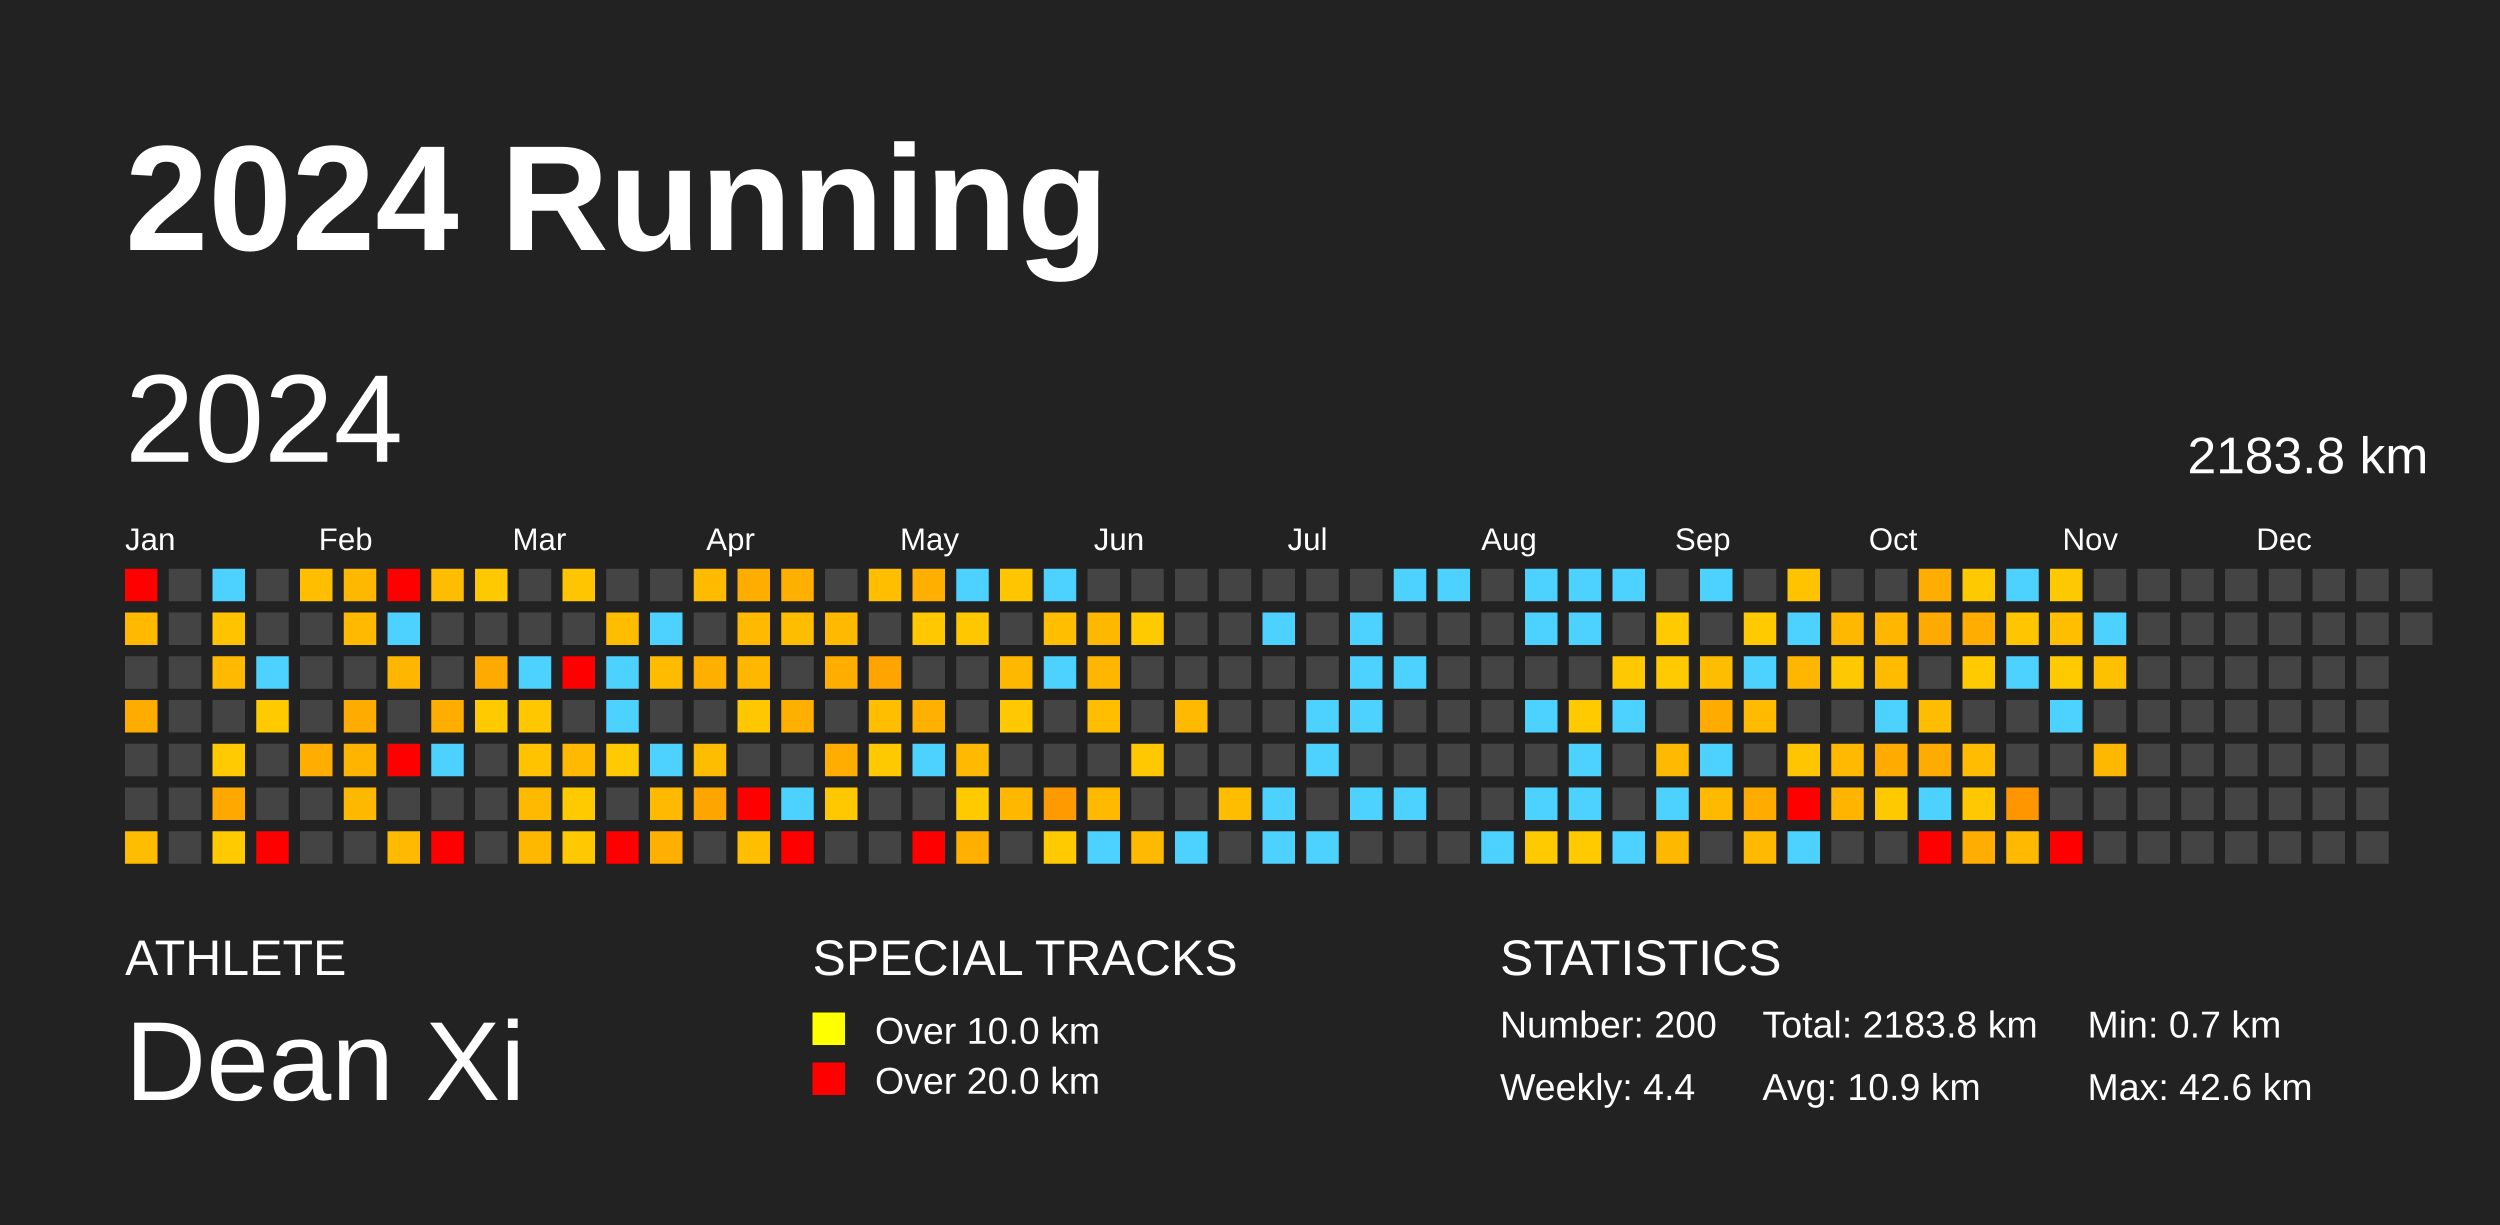
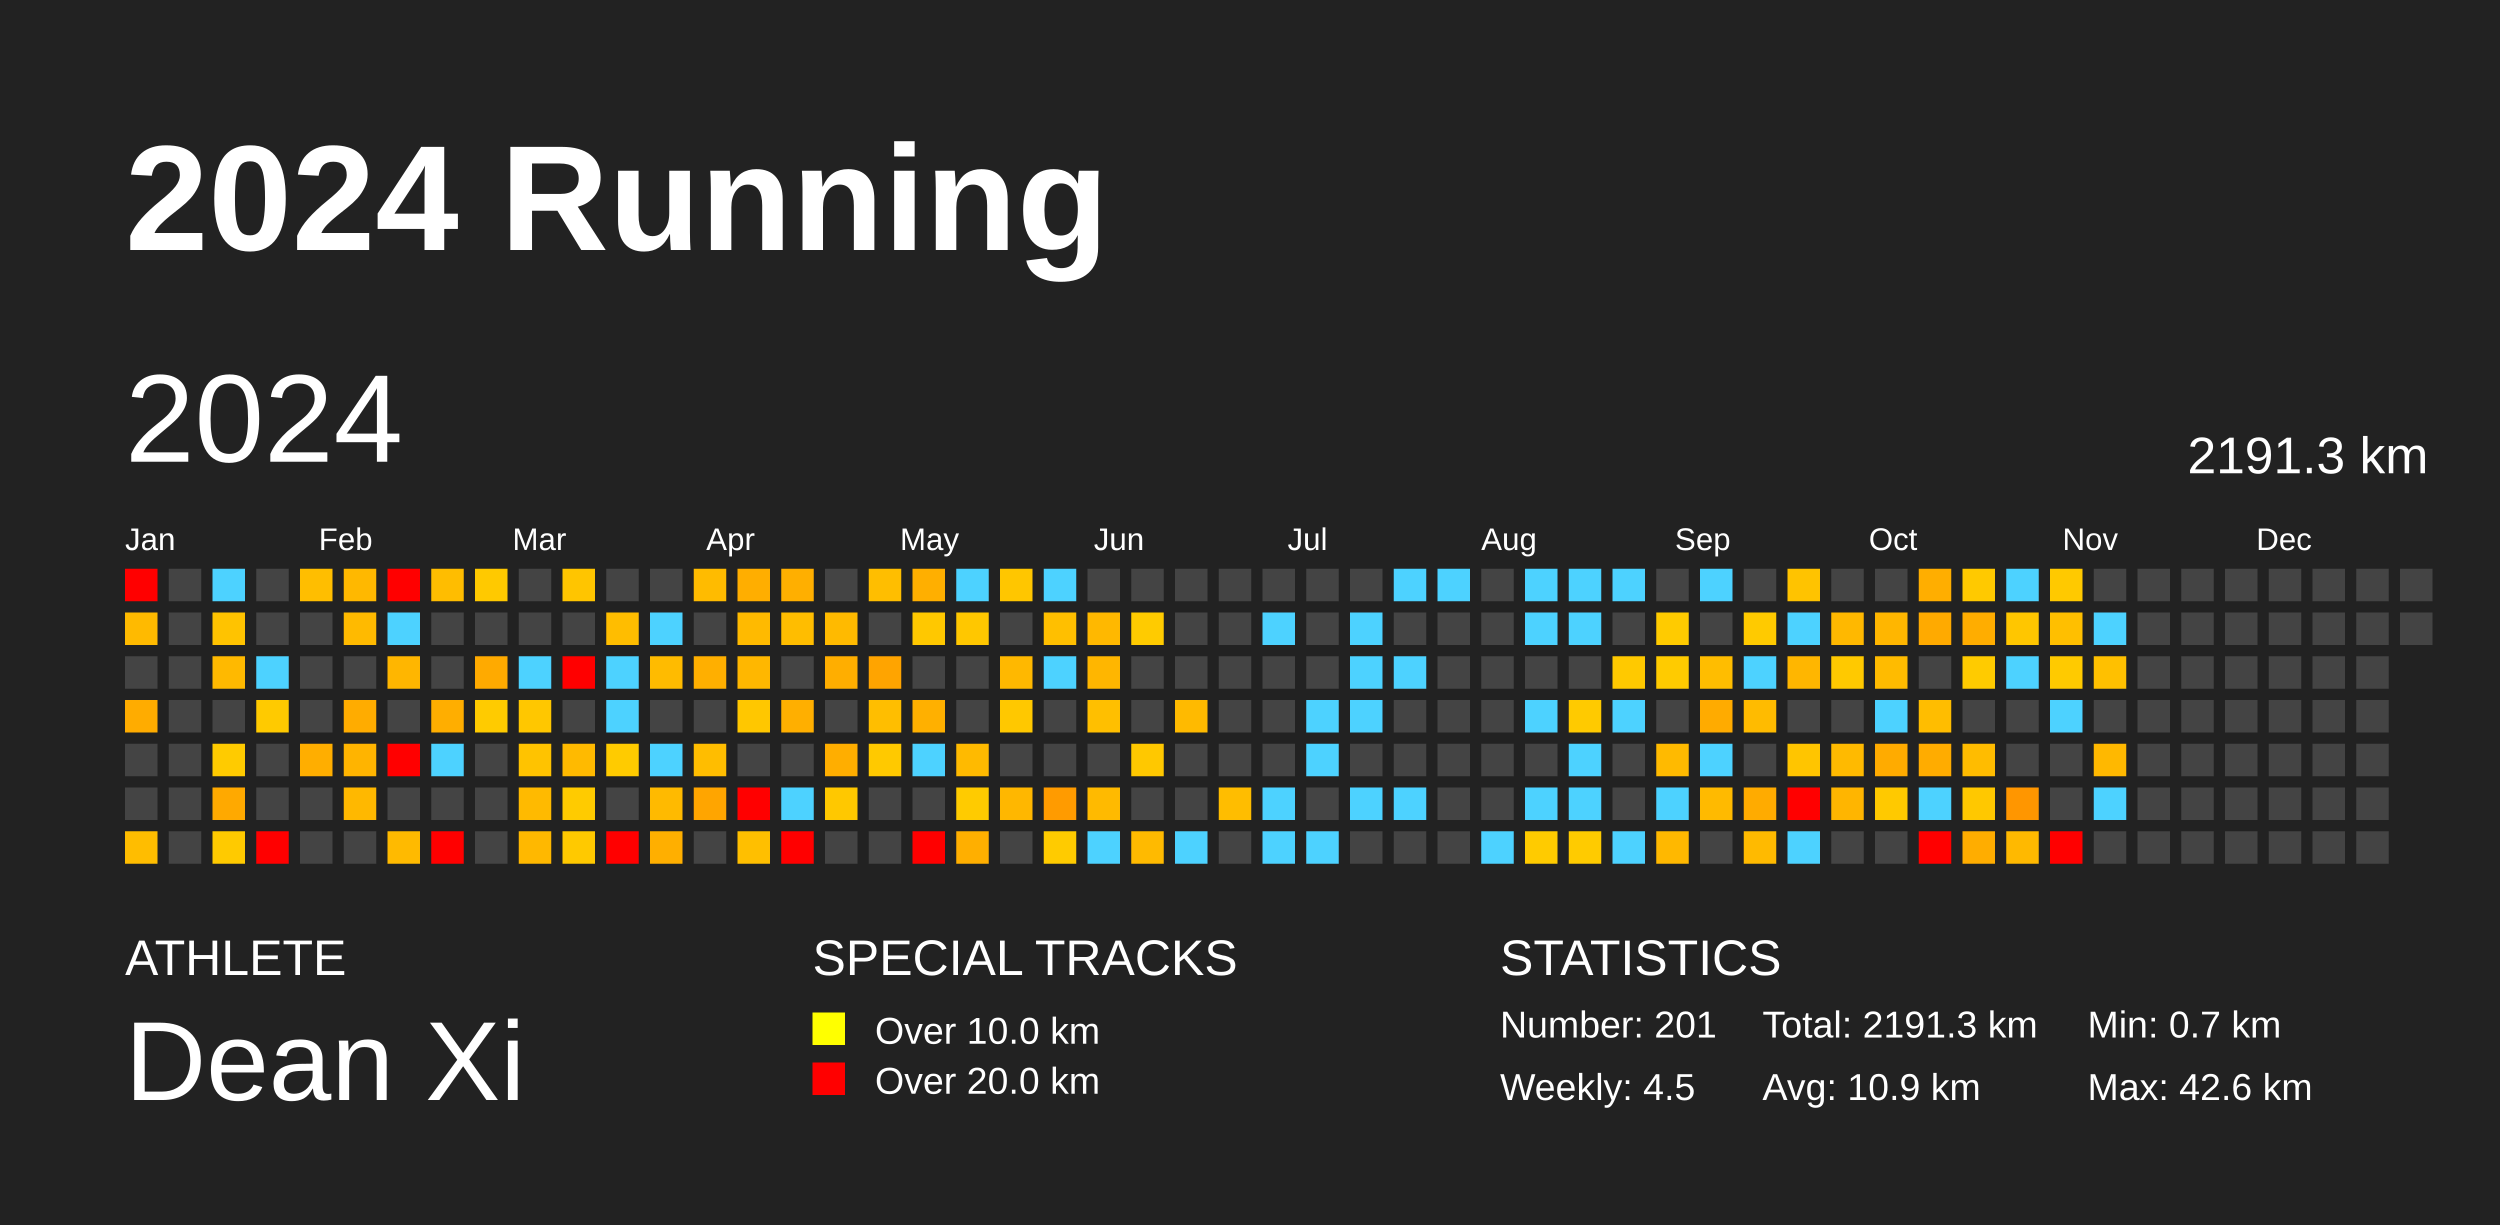
<svg xmlns="http://www.w3.org/2000/svg" baseProfile="full" height="98mm" version="1.1" viewBox="0,0,200,98" width="200mm">
  <defs />
  <rect fill="#222222" height="98" width="200" x="0" y="0" />
  <text fill="#FFFFFF" style="font-size:12px; font-family:Arial; font-weight:bold;" x="10" y="20">2024 Running</text>
  <text fill="#FFFFFF" style="font-size:4px; font-family:Arial" x="10" y="78">ATHLETE</text>
  <text fill="#FFFFFF" style="font-size:9px; font-family:Arial" x="10" y="88">Dean Xi</text>
  <text fill="#FFFFFF" style="font-size:4px; font-family:Arial" x="65" y="78">SPECIAL TRACKS</text>
  <rect fill="yellow" height="2.6" width="2.6" x="65" y="81" />
  <text fill="#FFFFFF" style="font-size:3px; font-family:Arial" x="70" y="83.5">Over 10.0 km</text>
  <rect fill="red" height="2.6" width="2.6" x="65" y="85" />
  <text fill="#FFFFFF" style="font-size:3px; font-family:Arial" x="70" y="87.5">Over 20.0 km</text>
  <text fill="#FFFFFF" style="font-size:4px; font-family:Arial" x="120" y="78">STATISTICS</text>
-   <text fill="#FFFFFF" style="font-size:3px; font-family:Arial" x="120" y="83">Number: 200</text>
-   <text fill="#FFFFFF" style="font-size:3px; font-family:Arial" x="120" y="88">Weekly: 4.4</text>
-   <text fill="#FFFFFF" style="font-size:3px; font-family:Arial" x="141" y="83">Total: 2183.8 km</text>
+   <text fill="#FFFFFF" style="font-size:3px; font-family:Arial" x="120" y="83">Number: 201</text>
+   <text fill="#FFFFFF" style="font-size:3px; font-family:Arial" x="120" y="88">Weekly: 4.5</text>
+   <text fill="#FFFFFF" style="font-size:3px; font-family:Arial" x="141" y="83">Total: 2191.3 km</text>
  <text fill="#FFFFFF" style="font-size:3px; font-family:Arial" x="141" y="88">Avg: 10.9 km</text>
  <text fill="#FFFFFF" style="font-size:3px; font-family:Arial" x="167" y="83">Min: 0.7 km</text>
  <text fill="#FFFFFF" style="font-size:3px; font-family:Arial" x="167" y="88">Max: 42.6 km</text>
  <text dominant-baseline="hanging" fill="#FFFFFF" style="font-size:10.0px; font-family:Arial;" x="10" y="30">2024</text>
-   <text dominant-baseline="hanging" fill="#FFFFFF" style="font-size:4.125px; font-family:Arial;" x="175" y="35">2183.8 km</text>
+   <text dominant-baseline="hanging" fill="#FFFFFF" style="font-size:4.125px; font-family:Arial;" x="175" y="35">2191.3 km</text>
  <text fill="#FFFFFF" style="font-size:2.5px; font-family:Arial" x="10.0" y="44">Jan</text>
  <text fill="#FFFFFF" style="font-size:2.5px; font-family:Arial" x="25.5" y="44">Feb</text>
  <text fill="#FFFFFF" style="font-size:2.5px; font-family:Arial" x="41.0" y="44">Mar</text>
  <text fill="#FFFFFF" style="font-size:2.5px; font-family:Arial" x="56.5" y="44">Apr</text>
  <text fill="#FFFFFF" style="font-size:2.5px; font-family:Arial" x="72.0" y="44">May</text>
  <text fill="#FFFFFF" style="font-size:2.5px; font-family:Arial" x="87.5" y="44">Jun</text>
  <text fill="#FFFFFF" style="font-size:2.5px; font-family:Arial" x="103.0" y="44">Jul</text>
  <text fill="#FFFFFF" style="font-size:2.5px; font-family:Arial" x="118.5" y="44">Aug</text>
  <text fill="#FFFFFF" style="font-size:2.5px; font-family:Arial" x="134.0" y="44">Sep</text>
  <text fill="#FFFFFF" style="font-size:2.5px; font-family:Arial" x="149.5" y="44">Oct</text>
  <text fill="#FFFFFF" style="font-size:2.5px; font-family:Arial" x="165.0" y="44">Nov</text>
  <text fill="#FFFFFF" style="font-size:2.5px; font-family:Arial" x="180.5" y="44">Dec</text>
  <rect fill="red" height="2.6" width="2.6" x="10.0" y="45.5" />
  <rect fill="#ffba00" height="2.6" width="2.6" x="10.0" y="49.0" />
  <rect fill="#444444" height="2.6" width="2.6" x="10.0" y="52.5" />
  <rect fill="#ffac00" height="2.6" width="2.6" x="10.0" y="56.0" />
  <rect fill="#444444" height="2.6" width="2.6" x="10.0" y="59.5" />
  <rect fill="#444444" height="2.6" width="2.6" x="10.0" y="63.0" />
  <rect fill="#ffbd00" height="2.6" width="2.6" x="10.0" y="66.5" />
  <rect fill="#444444" height="2.6" width="2.6" x="13.5" y="45.5" />
  <rect fill="#444444" height="2.6" width="2.6" x="13.5" y="49.0" />
  <rect fill="#444444" height="2.6" width="2.6" x="13.5" y="52.5" />
  <rect fill="#444444" height="2.6" width="2.6" x="13.5" y="56.0" />
  <rect fill="#444444" height="2.6" width="2.6" x="13.5" y="59.5" />
  <rect fill="#444444" height="2.6" width="2.6" x="13.5" y="63.0" />
  <rect fill="#444444" height="2.6" width="2.6" x="13.5" y="66.5" />
  <rect fill="#4dd2ff" height="2.6" width="2.6" x="17.0" y="45.5" />
  <rect fill="#ffc300" height="2.6" width="2.6" x="17.0" y="49.0" />
  <rect fill="#ffb900" height="2.6" width="2.6" x="17.0" y="52.5" />
  <rect fill="#444444" height="2.6" width="2.6" x="17.0" y="56.0" />
  <rect fill="#ffcb00" height="2.6" width="2.6" x="17.0" y="59.5" />
  <rect fill="#ffa900" height="2.6" width="2.6" x="17.0" y="63.0" />
  <rect fill="#ffca00" height="2.6" width="2.6" x="17.0" y="66.5" />
  <rect fill="#444444" height="2.6" width="2.6" x="20.5" y="45.5" />
  <rect fill="#444444" height="2.6" width="2.6" x="20.5" y="49.0" />
  <rect fill="#4dd2ff" height="2.6" width="2.6" x="20.5" y="52.5" />
  <rect fill="#ffca00" height="2.6" width="2.6" x="20.5" y="56.0" />
  <rect fill="#444444" height="2.6" width="2.6" x="20.5" y="59.5" />
  <rect fill="#444444" height="2.6" width="2.6" x="20.5" y="63.0" />
  <rect fill="red" height="2.6" width="2.6" x="20.5" y="66.5" />
  <rect fill="#ffbe00" height="2.6" width="2.6" x="24.0" y="45.5" />
  <rect fill="#444444" height="2.6" width="2.6" x="24.0" y="49.0" />
  <rect fill="#444444" height="2.6" width="2.6" x="24.0" y="52.5" />
  <rect fill="#444444" height="2.6" width="2.6" x="24.0" y="56.0" />
  <rect fill="#ffae00" height="2.6" width="2.6" x="24.0" y="59.5" />
  <rect fill="#444444" height="2.6" width="2.6" x="24.0" y="63.0" />
  <rect fill="#444444" height="2.6" width="2.6" x="24.0" y="66.5" />
  <rect fill="#ffb800" height="2.6" width="2.6" x="27.5" y="45.5" />
  <rect fill="#ffba00" height="2.6" width="2.6" x="27.5" y="49.0" />
  <rect fill="#444444" height="2.6" width="2.6" x="27.5" y="52.5" />
  <rect fill="#ffac00" height="2.6" width="2.6" x="27.5" y="56.0" />
  <rect fill="#ffb400" height="2.6" width="2.6" x="27.5" y="59.5" />
  <rect fill="#ffb800" height="2.6" width="2.6" x="27.5" y="63.0" />
  <rect fill="#444444" height="2.6" width="2.6" x="27.5" y="66.5" />
  <rect fill="red" height="2.6" width="2.6" x="31.0" y="45.5" />
  <rect fill="#4dd2ff" height="2.6" width="2.6" x="31.0" y="49.0" />
  <rect fill="#ffb600" height="2.6" width="2.6" x="31.0" y="52.5" />
  <rect fill="#444444" height="2.6" width="2.6" x="31.0" y="56.0" />
  <rect fill="red" height="2.6" width="2.6" x="31.0" y="59.5" />
  <rect fill="#444444" height="2.6" width="2.6" x="31.0" y="63.0" />
  <rect fill="#ffba00" height="2.6" width="2.6" x="31.0" y="66.5" />
  <rect fill="#ffbd00" height="2.6" width="2.6" x="34.5" y="45.5" />
  <rect fill="#444444" height="2.6" width="2.6" x="34.5" y="49.0" />
  <rect fill="#444444" height="2.6" width="2.6" x="34.5" y="52.5" />
  <rect fill="#ffae00" height="2.6" width="2.6" x="34.5" y="56.0" />
  <rect fill="#4dd2ff" height="2.6" width="2.6" x="34.5" y="59.5" />
  <rect fill="#444444" height="2.6" width="2.6" x="34.5" y="63.0" />
  <rect fill="red" height="2.6" width="2.6" x="34.5" y="66.5" />
  <rect fill="#ffc900" height="2.6" width="2.6" x="38.0" y="45.5" />
  <rect fill="#444444" height="2.6" width="2.6" x="38.0" y="49.0" />
  <rect fill="#ffaa00" height="2.6" width="2.6" x="38.0" y="52.5" />
  <rect fill="#ffcb00" height="2.6" width="2.6" x="38.0" y="56.0" />
  <rect fill="#444444" height="2.6" width="2.6" x="38.0" y="59.5" />
  <rect fill="#444444" height="2.6" width="2.6" x="38.0" y="63.0" />
  <rect fill="#444444" height="2.6" width="2.6" x="38.0" y="66.5" />
  <rect fill="#444444" height="2.6" width="2.6" x="41.5" y="45.5" />
  <rect fill="#444444" height="2.6" width="2.6" x="41.5" y="49.0" />
  <rect fill="#4dd2ff" height="2.6" width="2.6" x="41.5" y="52.5" />
  <rect fill="#ffc700" height="2.6" width="2.6" x="41.5" y="56.0" />
  <rect fill="#ffc300" height="2.6" width="2.6" x="41.5" y="59.5" />
  <rect fill="#ffba00" height="2.6" width="2.6" x="41.5" y="63.0" />
  <rect fill="#ffb800" height="2.6" width="2.6" x="41.5" y="66.5" />
  <rect fill="#ffc500" height="2.6" width="2.6" x="45.0" y="45.5" />
  <rect fill="#444444" height="2.6" width="2.6" x="45.0" y="49.0" />
  <rect fill="red" height="2.6" width="2.6" x="45.0" y="52.5" />
  <rect fill="#444444" height="2.6" width="2.6" x="45.0" y="56.0" />
  <rect fill="#ffba00" height="2.6" width="2.6" x="45.0" y="59.5" />
  <rect fill="#ffcb00" height="2.6" width="2.6" x="45.0" y="63.0" />
  <rect fill="#ffc900" height="2.6" width="2.6" x="45.0" y="66.5" />
  <rect fill="#444444" height="2.6" width="2.6" x="48.5" y="45.5" />
  <rect fill="#ffbd00" height="2.6" width="2.6" x="48.5" y="49.0" />
  <rect fill="#4dd2ff" height="2.6" width="2.6" x="48.5" y="52.5" />
  <rect fill="#4dd2ff" height="2.6" width="2.6" x="48.5" y="56.0" />
  <rect fill="#ffcb00" height="2.6" width="2.6" x="48.5" y="59.5" />
  <rect fill="#444444" height="2.6" width="2.6" x="48.5" y="63.0" />
  <rect fill="red" height="2.6" width="2.6" x="48.5" y="66.5" />
  <rect fill="#444444" height="2.6" width="2.6" x="52.0" y="45.5" />
  <rect fill="#4dd2ff" height="2.6" width="2.6" x="52.0" y="49.0" />
  <rect fill="#ffbb00" height="2.6" width="2.6" x="52.0" y="52.5" />
  <rect fill="#444444" height="2.6" width="2.6" x="52.0" y="56.0" />
  <rect fill="#4dd2ff" height="2.6" width="2.6" x="52.0" y="59.5" />
  <rect fill="#ffba00" height="2.6" width="2.6" x="52.0" y="63.0" />
  <rect fill="#ffaf00" height="2.6" width="2.6" x="52.0" y="66.5" />
  <rect fill="#ffbb00" height="2.6" width="2.6" x="55.5" y="45.5" />
  <rect fill="#444444" height="2.6" width="2.6" x="55.5" y="49.0" />
  <rect fill="#ffaf00" height="2.6" width="2.6" x="55.5" y="52.5" />
  <rect fill="#444444" height="2.6" width="2.6" x="55.5" y="56.0" />
  <rect fill="#ffbd00" height="2.6" width="2.6" x="55.5" y="59.5" />
  <rect fill="#ffa500" height="2.6" width="2.6" x="55.5" y="63.0" />
  <rect fill="#444444" height="2.6" width="2.6" x="55.5" y="66.5" />
  <rect fill="#ffae00" height="2.6" width="2.6" x="59.0" y="45.5" />
  <rect fill="#ffba00" height="2.6" width="2.6" x="59.0" y="49.0" />
  <rect fill="#ffb700" height="2.6" width="2.6" x="59.0" y="52.5" />
  <rect fill="#ffc700" height="2.6" width="2.6" x="59.0" y="56.0" />
  <rect fill="#444444" height="2.6" width="2.6" x="59.0" y="59.5" />
  <rect fill="red" height="2.6" width="2.6" x="59.0" y="63.0" />
  <rect fill="#ffbf00" height="2.6" width="2.6" x="59.0" y="66.5" />
  <rect fill="#ffaf00" height="2.6" width="2.6" x="62.5" y="45.5" />
  <rect fill="#ffbd00" height="2.6" width="2.6" x="62.5" y="49.0" />
  <rect fill="#444444" height="2.6" width="2.6" x="62.5" y="52.5" />
  <rect fill="#ffaf00" height="2.6" width="2.6" x="62.5" y="56.0" />
  <rect fill="#444444" height="2.6" width="2.6" x="62.5" y="59.5" />
  <rect fill="#4dd2ff" height="2.6" width="2.6" x="62.5" y="63.0" />
  <rect fill="red" height="2.6" width="2.6" x="62.5" y="66.5" />
  <rect fill="#444444" height="2.6" width="2.6" x="66.0" y="45.5" />
  <rect fill="#ffba00" height="2.6" width="2.6" x="66.0" y="49.0" />
  <rect fill="#ffae00" height="2.6" width="2.6" x="66.0" y="52.5" />
  <rect fill="#444444" height="2.6" width="2.6" x="66.0" y="56.0" />
  <rect fill="#ffae00" height="2.6" width="2.6" x="66.0" y="59.5" />
  <rect fill="#ffc800" height="2.6" width="2.6" x="66.0" y="63.0" />
  <rect fill="#444444" height="2.6" width="2.6" x="66.0" y="66.5" />
  <rect fill="#ffbe00" height="2.6" width="2.6" x="69.5" y="45.5" />
  <rect fill="#444444" height="2.6" width="2.6" x="69.5" y="49.0" />
  <rect fill="#ffa400" height="2.6" width="2.6" x="69.5" y="52.5" />
  <rect fill="#ffbe00" height="2.6" width="2.6" x="69.5" y="56.0" />
  <rect fill="#ffc900" height="2.6" width="2.6" x="69.5" y="59.5" />
  <rect fill="#444444" height="2.6" width="2.6" x="69.5" y="63.0" />
  <rect fill="#444444" height="2.6" width="2.6" x="69.5" y="66.5" />
  <rect fill="#ffaf00" height="2.6" width="2.6" x="73.0" y="45.5" />
  <rect fill="#ffc800" height="2.6" width="2.6" x="73.0" y="49.0" />
  <rect fill="#444444" height="2.6" width="2.6" x="73.0" y="52.5" />
  <rect fill="#ffb000" height="2.6" width="2.6" x="73.0" y="56.0" />
  <rect fill="#4dd2ff" height="2.6" width="2.6" x="73.0" y="59.5" />
  <rect fill="#444444" height="2.6" width="2.6" x="73.0" y="63.0" />
  <rect fill="red" height="2.6" width="2.6" x="73.0" y="66.5" />
  <rect fill="#4dd2ff" height="2.6" width="2.6" x="76.5" y="45.5" />
  <rect fill="#ffc700" height="2.6" width="2.6" x="76.5" y="49.0" />
  <rect fill="#444444" height="2.6" width="2.6" x="76.5" y="52.5" />
  <rect fill="#444444" height="2.6" width="2.6" x="76.5" y="56.0" />
  <rect fill="#ffba00" height="2.6" width="2.6" x="76.5" y="59.5" />
  <rect fill="#ffcb00" height="2.6" width="2.6" x="76.5" y="63.0" />
  <rect fill="#ffaf00" height="2.6" width="2.6" x="76.5" y="66.5" />
  <rect fill="#ffc600" height="2.6" width="2.6" x="80.0" y="45.5" />
  <rect fill="#444444" height="2.6" width="2.6" x="80.0" y="49.0" />
  <rect fill="#ffb800" height="2.6" width="2.6" x="80.0" y="52.5" />
  <rect fill="#ffc800" height="2.6" width="2.6" x="80.0" y="56.0" />
  <rect fill="#444444" height="2.6" width="2.6" x="80.0" y="59.5" />
  <rect fill="#ffb700" height="2.6" width="2.6" x="80.0" y="63.0" />
  <rect fill="#444444" height="2.6" width="2.6" x="80.0" y="66.5" />
  <rect fill="#4dd2ff" height="2.6" width="2.6" x="83.5" y="45.5" />
  <rect fill="#ffbf00" height="2.6" width="2.6" x="83.5" y="49.0" />
  <rect fill="#4dd2ff" height="2.6" width="2.6" x="83.5" y="52.5" />
  <rect fill="#444444" height="2.6" width="2.6" x="83.5" y="56.0" />
  <rect fill="#444444" height="2.6" width="2.6" x="83.5" y="59.5" />
  <rect fill="#ff9b00" height="2.6" width="2.6" x="83.5" y="63.0" />
  <rect fill="#ffcb00" height="2.6" width="2.6" x="83.5" y="66.5" />
  <rect fill="#444444" height="2.6" width="2.6" x="87.0" y="45.5" />
  <rect fill="#ffb800" height="2.6" width="2.6" x="87.0" y="49.0" />
  <rect fill="#ffb600" height="2.6" width="2.6" x="87.0" y="52.5" />
  <rect fill="#ffbf00" height="2.6" width="2.6" x="87.0" y="56.0" />
  <rect fill="#444444" height="2.6" width="2.6" x="87.0" y="59.5" />
  <rect fill="#ffba00" height="2.6" width="2.6" x="87.0" y="63.0" />
  <rect fill="#4dd2ff" height="2.6" width="2.6" x="87.0" y="66.5" />
  <rect fill="#444444" height="2.6" width="2.6" x="90.5" y="45.5" />
  <rect fill="#ffcb00" height="2.6" width="2.6" x="90.5" y="49.0" />
  <rect fill="#444444" height="2.6" width="2.6" x="90.5" y="52.5" />
  <rect fill="#444444" height="2.6" width="2.6" x="90.5" y="56.0" />
  <rect fill="#ffc800" height="2.6" width="2.6" x="90.5" y="59.5" />
  <rect fill="#444444" height="2.6" width="2.6" x="90.5" y="63.0" />
  <rect fill="#ffba00" height="2.6" width="2.6" x="90.5" y="66.5" />
  <rect fill="#444444" height="2.6" width="2.6" x="94.0" y="45.5" />
  <rect fill="#444444" height="2.6" width="2.6" x="94.0" y="49.0" />
  <rect fill="#444444" height="2.6" width="2.6" x="94.0" y="52.5" />
  <rect fill="#ffba00" height="2.6" width="2.6" x="94.0" y="56.0" />
  <rect fill="#444444" height="2.6" width="2.6" x="94.0" y="59.5" />
  <rect fill="#444444" height="2.6" width="2.6" x="94.0" y="63.0" />
  <rect fill="#4dd2ff" height="2.6" width="2.6" x="94.0" y="66.5" />
  <rect fill="#444444" height="2.6" width="2.6" x="97.5" y="45.5" />
  <rect fill="#444444" height="2.6" width="2.6" x="97.5" y="49.0" />
  <rect fill="#444444" height="2.6" width="2.6" x="97.5" y="52.5" />
  <rect fill="#444444" height="2.6" width="2.6" x="97.5" y="56.0" />
  <rect fill="#444444" height="2.6" width="2.6" x="97.5" y="59.5" />
  <rect fill="#ffbd00" height="2.6" width="2.6" x="97.5" y="63.0" />
  <rect fill="#444444" height="2.6" width="2.6" x="97.5" y="66.5" />
  <rect fill="#444444" height="2.6" width="2.6" x="101.0" y="45.5" />
  <rect fill="#4dd2ff" height="2.6" width="2.6" x="101.0" y="49.0" />
  <rect fill="#444444" height="2.6" width="2.6" x="101.0" y="52.5" />
  <rect fill="#444444" height="2.6" width="2.6" x="101.0" y="56.0" />
  <rect fill="#444444" height="2.6" width="2.6" x="101.0" y="59.5" />
  <rect fill="#4dd2ff" height="2.6" width="2.6" x="101.0" y="63.0" />
  <rect fill="#4dd2ff" height="2.6" width="2.6" x="101.0" y="66.5" />
  <rect fill="#444444" height="2.6" width="2.6" x="104.5" y="45.5" />
  <rect fill="#444444" height="2.6" width="2.6" x="104.5" y="49.0" />
  <rect fill="#444444" height="2.6" width="2.6" x="104.5" y="52.5" />
  <rect fill="#4dd2ff" height="2.6" width="2.6" x="104.5" y="56.0" />
  <rect fill="#4dd2ff" height="2.6" width="2.6" x="104.5" y="59.5" />
  <rect fill="#444444" height="2.6" width="2.6" x="104.5" y="63.0" />
  <rect fill="#4dd2ff" height="2.6" width="2.6" x="104.5" y="66.5" />
  <rect fill="#444444" height="2.6" width="2.6" x="108.0" y="45.5" />
  <rect fill="#4dd2ff" height="2.6" width="2.6" x="108.0" y="49.0" />
  <rect fill="#4dd2ff" height="2.6" width="2.6" x="108.0" y="52.5" />
  <rect fill="#4dd2ff" height="2.6" width="2.6" x="108.0" y="56.0" />
  <rect fill="#444444" height="2.6" width="2.6" x="108.0" y="59.5" />
  <rect fill="#4dd2ff" height="2.6" width="2.6" x="108.0" y="63.0" />
  <rect fill="#444444" height="2.6" width="2.6" x="108.0" y="66.5" />
  <rect fill="#4dd2ff" height="2.6" width="2.6" x="111.5" y="45.5" />
  <rect fill="#444444" height="2.6" width="2.6" x="111.5" y="49.0" />
  <rect fill="#4dd2ff" height="2.6" width="2.6" x="111.5" y="52.5" />
  <rect fill="#444444" height="2.6" width="2.6" x="111.5" y="56.0" />
  <rect fill="#444444" height="2.6" width="2.6" x="111.5" y="59.5" />
  <rect fill="#4dd2ff" height="2.6" width="2.6" x="111.5" y="63.0" />
  <rect fill="#444444" height="2.6" width="2.6" x="111.5" y="66.5" />
  <rect fill="#4dd2ff" height="2.6" width="2.6" x="115.0" y="45.5" />
  <rect fill="#444444" height="2.6" width="2.6" x="115.0" y="49.0" />
  <rect fill="#444444" height="2.6" width="2.6" x="115.0" y="52.5" />
  <rect fill="#444444" height="2.6" width="2.6" x="115.0" y="56.0" />
  <rect fill="#444444" height="2.6" width="2.6" x="115.0" y="59.5" />
  <rect fill="#444444" height="2.6" width="2.6" x="115.0" y="63.0" />
  <rect fill="#444444" height="2.6" width="2.6" x="115.0" y="66.5" />
  <rect fill="#444444" height="2.6" width="2.6" x="118.5" y="45.5" />
  <rect fill="#444444" height="2.6" width="2.6" x="118.5" y="49.0" />
  <rect fill="#444444" height="2.6" width="2.6" x="118.5" y="52.5" />
  <rect fill="#444444" height="2.6" width="2.6" x="118.5" y="56.0" />
  <rect fill="#444444" height="2.6" width="2.6" x="118.5" y="59.5" />
  <rect fill="#444444" height="2.6" width="2.6" x="118.5" y="63.0" />
  <rect fill="#4dd2ff" height="2.6" width="2.6" x="118.5" y="66.5" />
  <rect fill="#4dd2ff" height="2.6" width="2.6" x="122.0" y="45.5" />
  <rect fill="#4dd2ff" height="2.6" width="2.6" x="122.0" y="49.0" />
  <rect fill="#444444" height="2.6" width="2.6" x="122.0" y="52.5" />
  <rect fill="#4dd2ff" height="2.6" width="2.6" x="122.0" y="56.0" />
  <rect fill="#444444" height="2.6" width="2.6" x="122.0" y="59.5" />
  <rect fill="#4dd2ff" height="2.6" width="2.6" x="122.0" y="63.0" />
  <rect fill="#ffcb00" height="2.6" width="2.6" x="122.0" y="66.5" />
  <rect fill="#4dd2ff" height="2.6" width="2.6" x="125.5" y="45.5" />
  <rect fill="#4dd2ff" height="2.6" width="2.6" x="125.5" y="49.0" />
  <rect fill="#444444" height="2.6" width="2.6" x="125.5" y="52.5" />
  <rect fill="#ffca00" height="2.6" width="2.6" x="125.5" y="56.0" />
  <rect fill="#4dd2ff" height="2.6" width="2.6" x="125.5" y="59.5" />
  <rect fill="#4dd2ff" height="2.6" width="2.6" x="125.5" y="63.0" />
  <rect fill="#ffcb00" height="2.6" width="2.6" x="125.5" y="66.5" />
  <rect fill="#4dd2ff" height="2.6" width="2.6" x="129.0" y="45.5" />
  <rect fill="#444444" height="2.6" width="2.6" x="129.0" y="49.0" />
  <rect fill="#ffc900" height="2.6" width="2.6" x="129.0" y="52.5" />
  <rect fill="#4dd2ff" height="2.6" width="2.6" x="129.0" y="56.0" />
  <rect fill="#444444" height="2.6" width="2.6" x="129.0" y="59.5" />
  <rect fill="#444444" height="2.6" width="2.6" x="129.0" y="63.0" />
  <rect fill="#4dd2ff" height="2.6" width="2.6" x="129.0" y="66.5" />
  <rect fill="#444444" height="2.6" width="2.6" x="132.5" y="45.5" />
  <rect fill="#ffcb00" height="2.6" width="2.6" x="132.5" y="49.0" />
  <rect fill="#ffcb00" height="2.6" width="2.6" x="132.5" y="52.5" />
  <rect fill="#444444" height="2.6" width="2.6" x="132.5" y="56.0" />
  <rect fill="#ffba00" height="2.6" width="2.6" x="132.5" y="59.5" />
  <rect fill="#4dd2ff" height="2.6" width="2.6" x="132.5" y="63.0" />
  <rect fill="#ffb800" height="2.6" width="2.6" x="132.5" y="66.5" />
  <rect fill="#4dd2ff" height="2.6" width="2.6" x="136.0" y="45.5" />
  <rect fill="#444444" height="2.6" width="2.6" x="136.0" y="49.0" />
  <rect fill="#ffbd00" height="2.6" width="2.6" x="136.0" y="52.5" />
  <rect fill="#ffab00" height="2.6" width="2.6" x="136.0" y="56.0" />
  <rect fill="#4dd2ff" height="2.6" width="2.6" x="136.0" y="59.5" />
  <rect fill="#ffba00" height="2.6" width="2.6" x="136.0" y="63.0" />
  <rect fill="#444444" height="2.6" width="2.6" x="136.0" y="66.5" />
  <rect fill="#444444" height="2.6" width="2.6" x="139.5" y="45.5" />
  <rect fill="#ffca00" height="2.6" width="2.6" x="139.5" y="49.0" />
  <rect fill="#4dd2ff" height="2.6" width="2.6" x="139.5" y="52.5" />
  <rect fill="#ffbb00" height="2.6" width="2.6" x="139.5" y="56.0" />
  <rect fill="#444444" height="2.6" width="2.6" x="139.5" y="59.5" />
  <rect fill="#ffab00" height="2.6" width="2.6" x="139.5" y="63.0" />
  <rect fill="#ffba00" height="2.6" width="2.6" x="139.5" y="66.5" />
  <rect fill="#ffc300" height="2.6" width="2.6" x="143.0" y="45.5" />
  <rect fill="#4dd2ff" height="2.6" width="2.6" x="143.0" y="49.0" />
  <rect fill="#ffb600" height="2.6" width="2.6" x="143.0" y="52.5" />
  <rect fill="#444444" height="2.6" width="2.6" x="143.0" y="56.0" />
  <rect fill="#ffc500" height="2.6" width="2.6" x="143.0" y="59.5" />
  <rect fill="red" height="2.6" width="2.6" x="143.0" y="63.0" />
  <rect fill="#4dd2ff" height="2.6" width="2.6" x="143.0" y="66.5" />
  <rect fill="#444444" height="2.6" width="2.6" x="146.5" y="45.5" />
  <rect fill="#ffb800" height="2.6" width="2.6" x="146.5" y="49.0" />
  <rect fill="#ffc900" height="2.6" width="2.6" x="146.5" y="52.5" />
  <rect fill="#444444" height="2.6" width="2.6" x="146.5" y="56.0" />
  <rect fill="#ffba00" height="2.6" width="2.6" x="146.5" y="59.5" />
  <rect fill="#ffb500" height="2.6" width="2.6" x="146.5" y="63.0" />
  <rect fill="#444444" height="2.6" width="2.6" x="146.5" y="66.5" />
  <rect fill="#444444" height="2.6" width="2.6" x="150.0" y="45.5" />
  <rect fill="#ffb600" height="2.6" width="2.6" x="150.0" y="49.0" />
  <rect fill="#ffbb00" height="2.6" width="2.6" x="150.0" y="52.5" />
  <rect fill="#4dd2ff" height="2.6" width="2.6" x="150.0" y="56.0" />
  <rect fill="#ffab00" height="2.6" width="2.6" x="150.0" y="59.5" />
  <rect fill="#ffc900" height="2.6" width="2.6" x="150.0" y="63.0" />
  <rect fill="#444444" height="2.6" width="2.6" x="150.0" y="66.5" />
  <rect fill="#ffae00" height="2.6" width="2.6" x="153.5" y="45.5" />
  <rect fill="#ffaa00" height="2.6" width="2.6" x="153.5" y="49.0" />
  <rect fill="#444444" height="2.6" width="2.6" x="153.5" y="52.5" />
  <rect fill="#ffbd00" height="2.6" width="2.6" x="153.5" y="56.0" />
  <rect fill="#ffac00" height="2.6" width="2.6" x="153.5" y="59.5" />
  <rect fill="#4dd2ff" height="2.6" width="2.6" x="153.5" y="63.0" />
  <rect fill="red" height="2.6" width="2.6" x="153.5" y="66.5" />
  <rect fill="#ffc900" height="2.6" width="2.6" x="157.0" y="45.5" />
  <rect fill="#ffad00" height="2.6" width="2.6" x="157.0" y="49.0" />
  <rect fill="#ffcb00" height="2.6" width="2.6" x="157.0" y="52.5" />
  <rect fill="#444444" height="2.6" width="2.6" x="157.0" y="56.0" />
  <rect fill="#ffbc00" height="2.6" width="2.6" x="157.0" y="59.5" />
  <rect fill="#ffc800" height="2.6" width="2.6" x="157.0" y="63.0" />
  <rect fill="#ffad00" height="2.6" width="2.6" x="157.0" y="66.5" />
  <rect fill="#4dd2ff" height="2.6" width="2.6" x="160.5" y="45.5" />
  <rect fill="#ffc600" height="2.6" width="2.6" x="160.5" y="49.0" />
  <rect fill="#4dd2ff" height="2.6" width="2.6" x="160.5" y="52.5" />
  <rect fill="#444444" height="2.6" width="2.6" x="160.5" y="56.0" />
  <rect fill="#444444" height="2.6" width="2.6" x="160.5" y="59.5" />
  <rect fill="#ff9600" height="2.6" width="2.6" x="160.5" y="63.0" />
  <rect fill="#ffb900" height="2.6" width="2.6" x="160.5" y="66.5" />
  <rect fill="#ffc900" height="2.6" width="2.6" x="164.0" y="45.5" />
  <rect fill="#ffbf00" height="2.6" width="2.6" x="164.0" y="49.0" />
  <rect fill="#ffca00" height="2.6" width="2.6" x="164.0" y="52.5" />
  <rect fill="#4dd2ff" height="2.6" width="2.6" x="164.0" y="56.0" />
  <rect fill="#444444" height="2.6" width="2.6" x="164.0" y="59.5" />
  <rect fill="#444444" height="2.6" width="2.6" x="164.0" y="63.0" />
  <rect fill="red" height="2.6" width="2.6" x="164.0" y="66.5" />
  <rect fill="#444444" height="2.6" width="2.6" x="167.5" y="45.5" />
  <rect fill="#4dd2ff" height="2.6" width="2.6" x="167.5" y="49.0" />
  <rect fill="#ffc000" height="2.6" width="2.6" x="167.5" y="52.5" />
  <rect fill="#444444" height="2.6" width="2.6" x="167.5" y="56.0" />
  <rect fill="#ffb800" height="2.6" width="2.6" x="167.5" y="59.5" />
-   <rect fill="#444444" height="2.6" width="2.6" x="167.5" y="63.0" />
+   <rect fill="#4dd2ff" height="2.6" width="2.6" x="167.5" y="63.0" />
  <rect fill="#444444" height="2.6" width="2.6" x="167.5" y="66.5" />
  <rect fill="#444444" height="2.6" width="2.6" x="171.0" y="45.5" />
  <rect fill="#444444" height="2.6" width="2.6" x="171.0" y="49.0" />
  <rect fill="#444444" height="2.6" width="2.6" x="171.0" y="52.5" />
  <rect fill="#444444" height="2.6" width="2.6" x="171.0" y="56.0" />
  <rect fill="#444444" height="2.6" width="2.6" x="171.0" y="59.5" />
  <rect fill="#444444" height="2.6" width="2.6" x="171.0" y="63.0" />
  <rect fill="#444444" height="2.6" width="2.6" x="171.0" y="66.5" />
  <rect fill="#444444" height="2.6" width="2.6" x="174.5" y="45.5" />
  <rect fill="#444444" height="2.6" width="2.6" x="174.5" y="49.0" />
  <rect fill="#444444" height="2.6" width="2.6" x="174.5" y="52.5" />
  <rect fill="#444444" height="2.6" width="2.6" x="174.5" y="56.0" />
  <rect fill="#444444" height="2.6" width="2.6" x="174.5" y="59.5" />
  <rect fill="#444444" height="2.6" width="2.6" x="174.5" y="63.0" />
  <rect fill="#444444" height="2.6" width="2.6" x="174.5" y="66.5" />
  <rect fill="#444444" height="2.6" width="2.6" x="178.0" y="45.5" />
  <rect fill="#444444" height="2.6" width="2.6" x="178.0" y="49.0" />
  <rect fill="#444444" height="2.6" width="2.6" x="178.0" y="52.5" />
  <rect fill="#444444" height="2.6" width="2.6" x="178.0" y="56.0" />
  <rect fill="#444444" height="2.6" width="2.6" x="178.0" y="59.5" />
  <rect fill="#444444" height="2.6" width="2.6" x="178.0" y="63.0" />
  <rect fill="#444444" height="2.6" width="2.6" x="178.0" y="66.5" />
  <rect fill="#444444" height="2.6" width="2.6" x="181.5" y="45.5" />
  <rect fill="#444444" height="2.6" width="2.6" x="181.5" y="49.0" />
  <rect fill="#444444" height="2.6" width="2.6" x="181.5" y="52.5" />
  <rect fill="#444444" height="2.6" width="2.6" x="181.5" y="56.0" />
  <rect fill="#444444" height="2.6" width="2.6" x="181.5" y="59.5" />
  <rect fill="#444444" height="2.6" width="2.6" x="181.5" y="63.0" />
  <rect fill="#444444" height="2.6" width="2.6" x="181.5" y="66.5" />
  <rect fill="#444444" height="2.6" width="2.6" x="185.0" y="45.5" />
  <rect fill="#444444" height="2.6" width="2.6" x="185.0" y="49.0" />
  <rect fill="#444444" height="2.6" width="2.6" x="185.0" y="52.5" />
  <rect fill="#444444" height="2.6" width="2.6" x="185.0" y="56.0" />
  <rect fill="#444444" height="2.6" width="2.6" x="185.0" y="59.5" />
  <rect fill="#444444" height="2.6" width="2.6" x="185.0" y="63.0" />
  <rect fill="#444444" height="2.6" width="2.6" x="185.0" y="66.5" />
  <rect fill="#444444" height="2.6" width="2.6" x="188.5" y="45.5" />
  <rect fill="#444444" height="2.6" width="2.6" x="188.5" y="49.0" />
  <rect fill="#444444" height="2.6" width="2.6" x="188.5" y="52.5" />
  <rect fill="#444444" height="2.6" width="2.6" x="188.5" y="56.0" />
  <rect fill="#444444" height="2.6" width="2.6" x="188.5" y="59.5" />
  <rect fill="#444444" height="2.6" width="2.6" x="188.5" y="63.0" />
  <rect fill="#444444" height="2.6" width="2.6" x="188.5" y="66.5" />
  <rect fill="#444444" height="2.6" width="2.6" x="192.0" y="45.5" />
  <rect fill="#444444" height="2.6" width="2.6" x="192.0" y="49.0" />
</svg>
